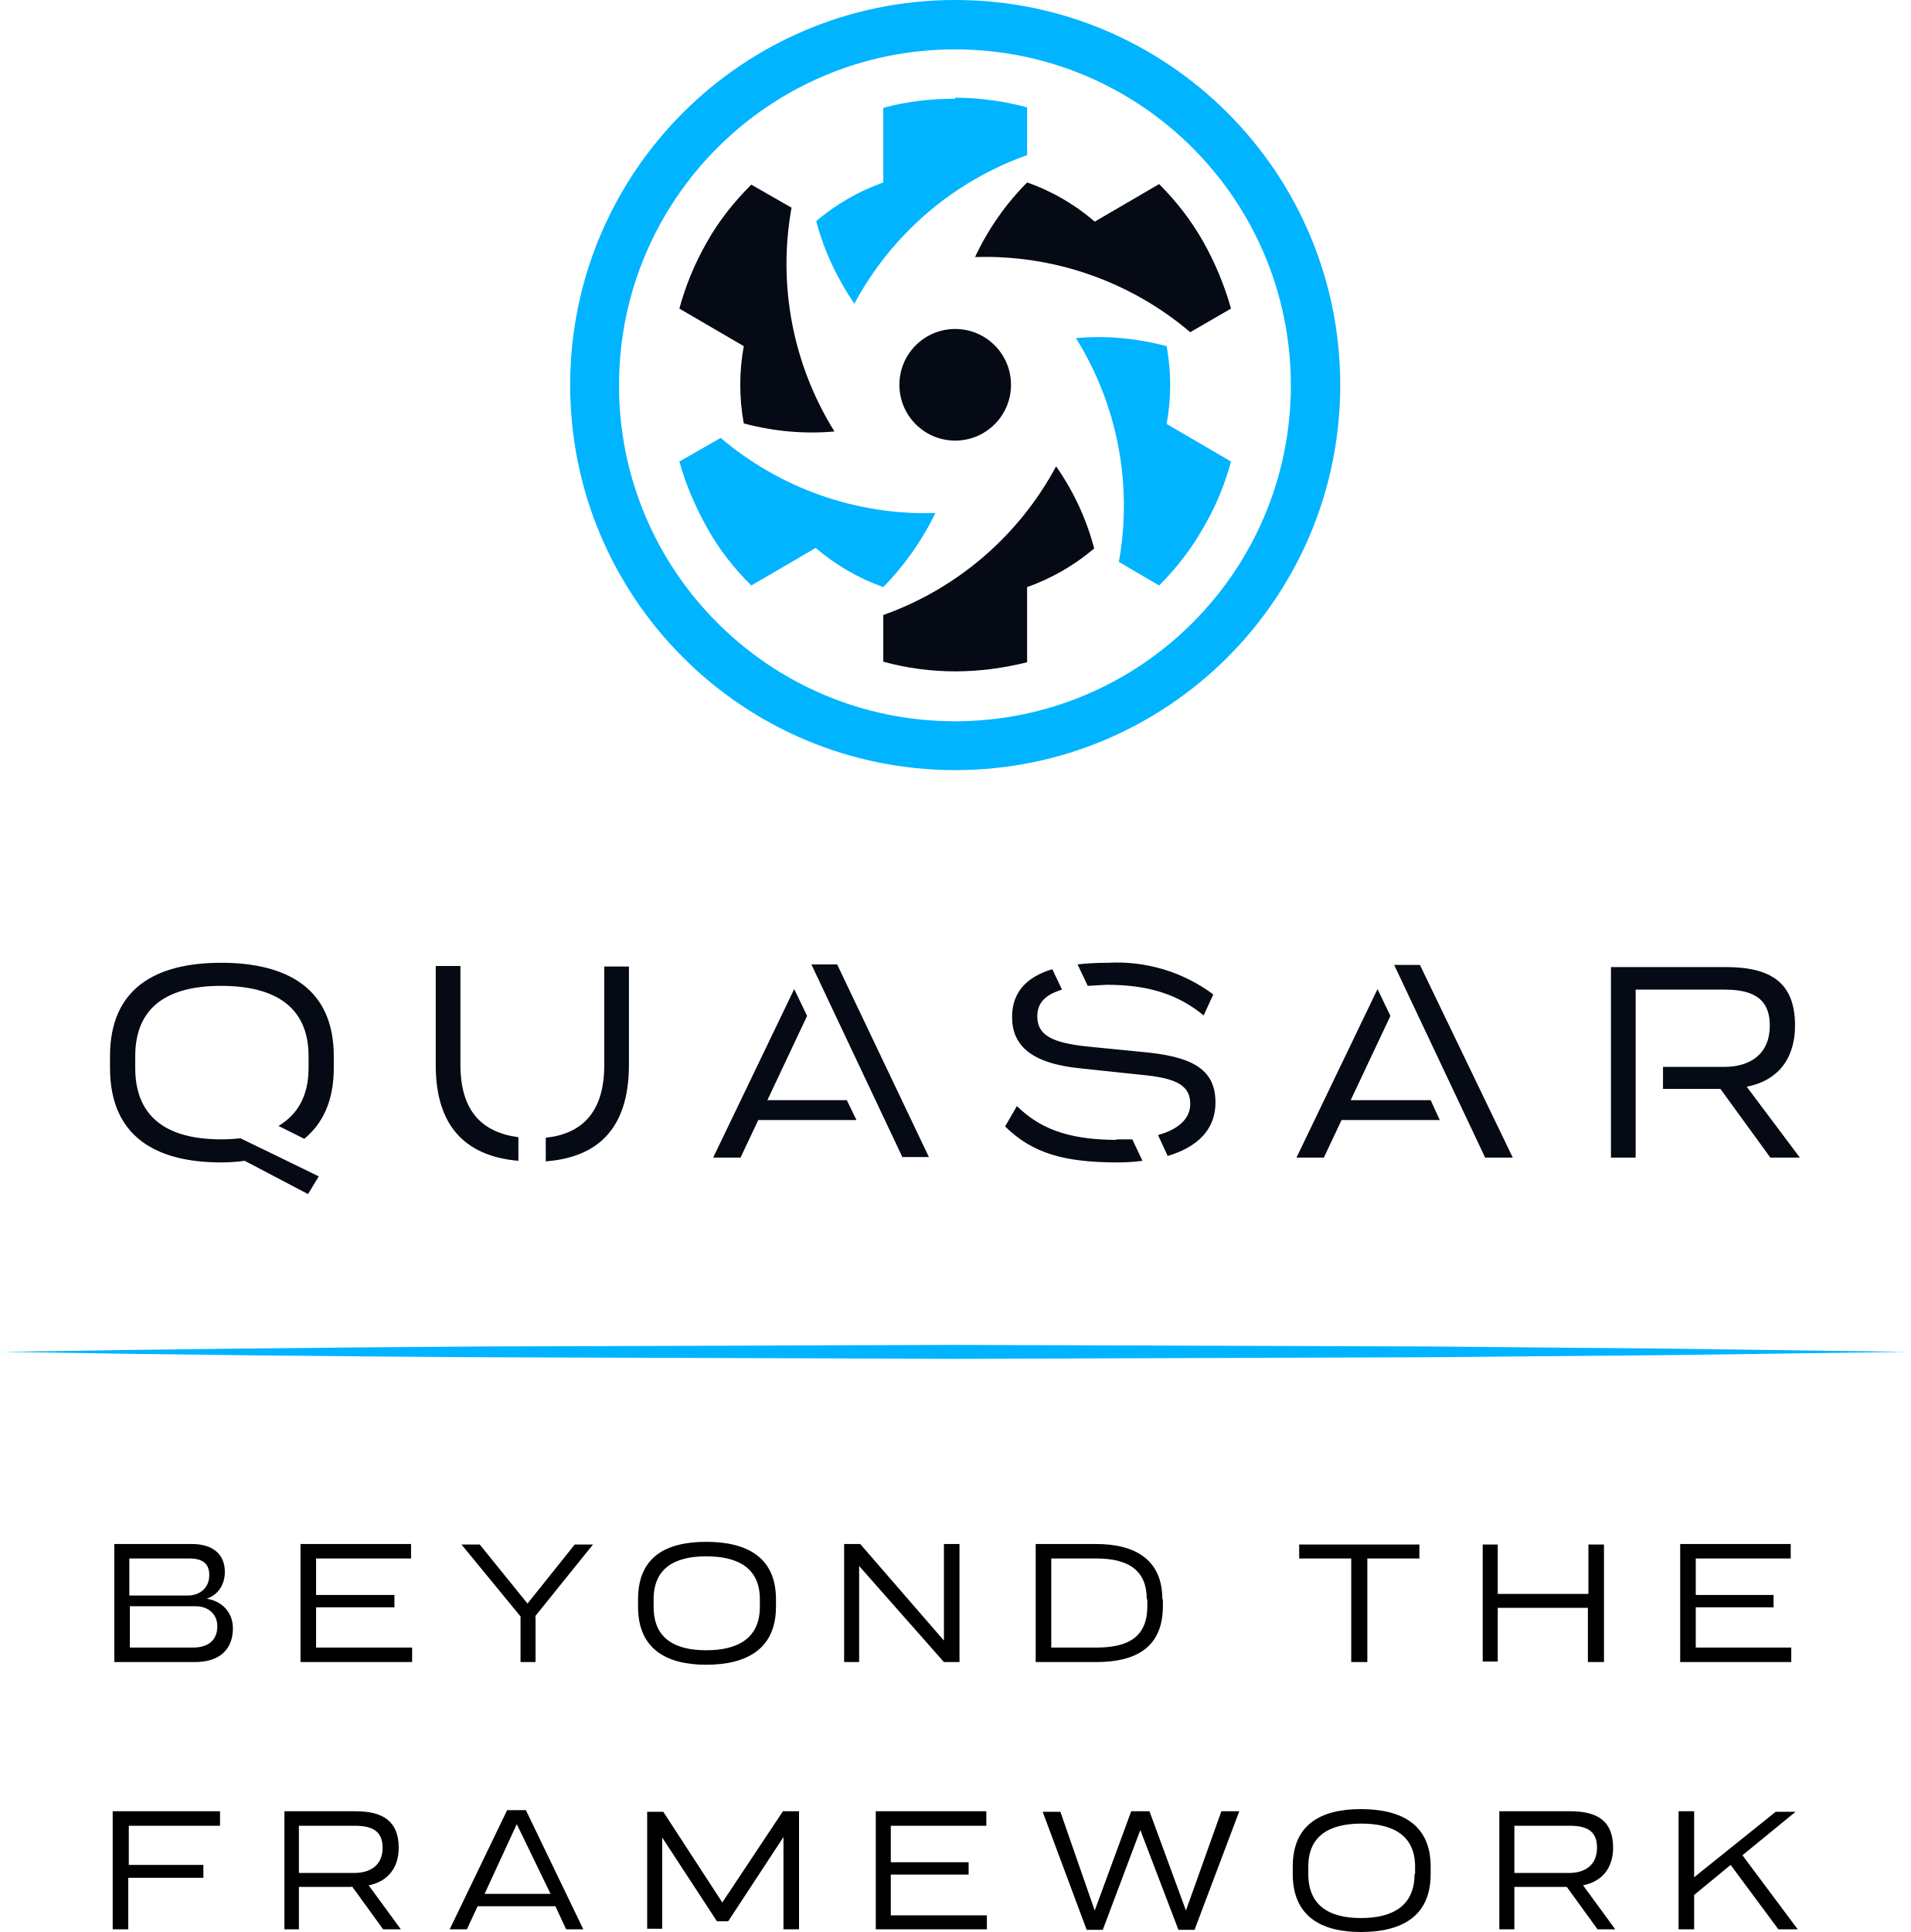
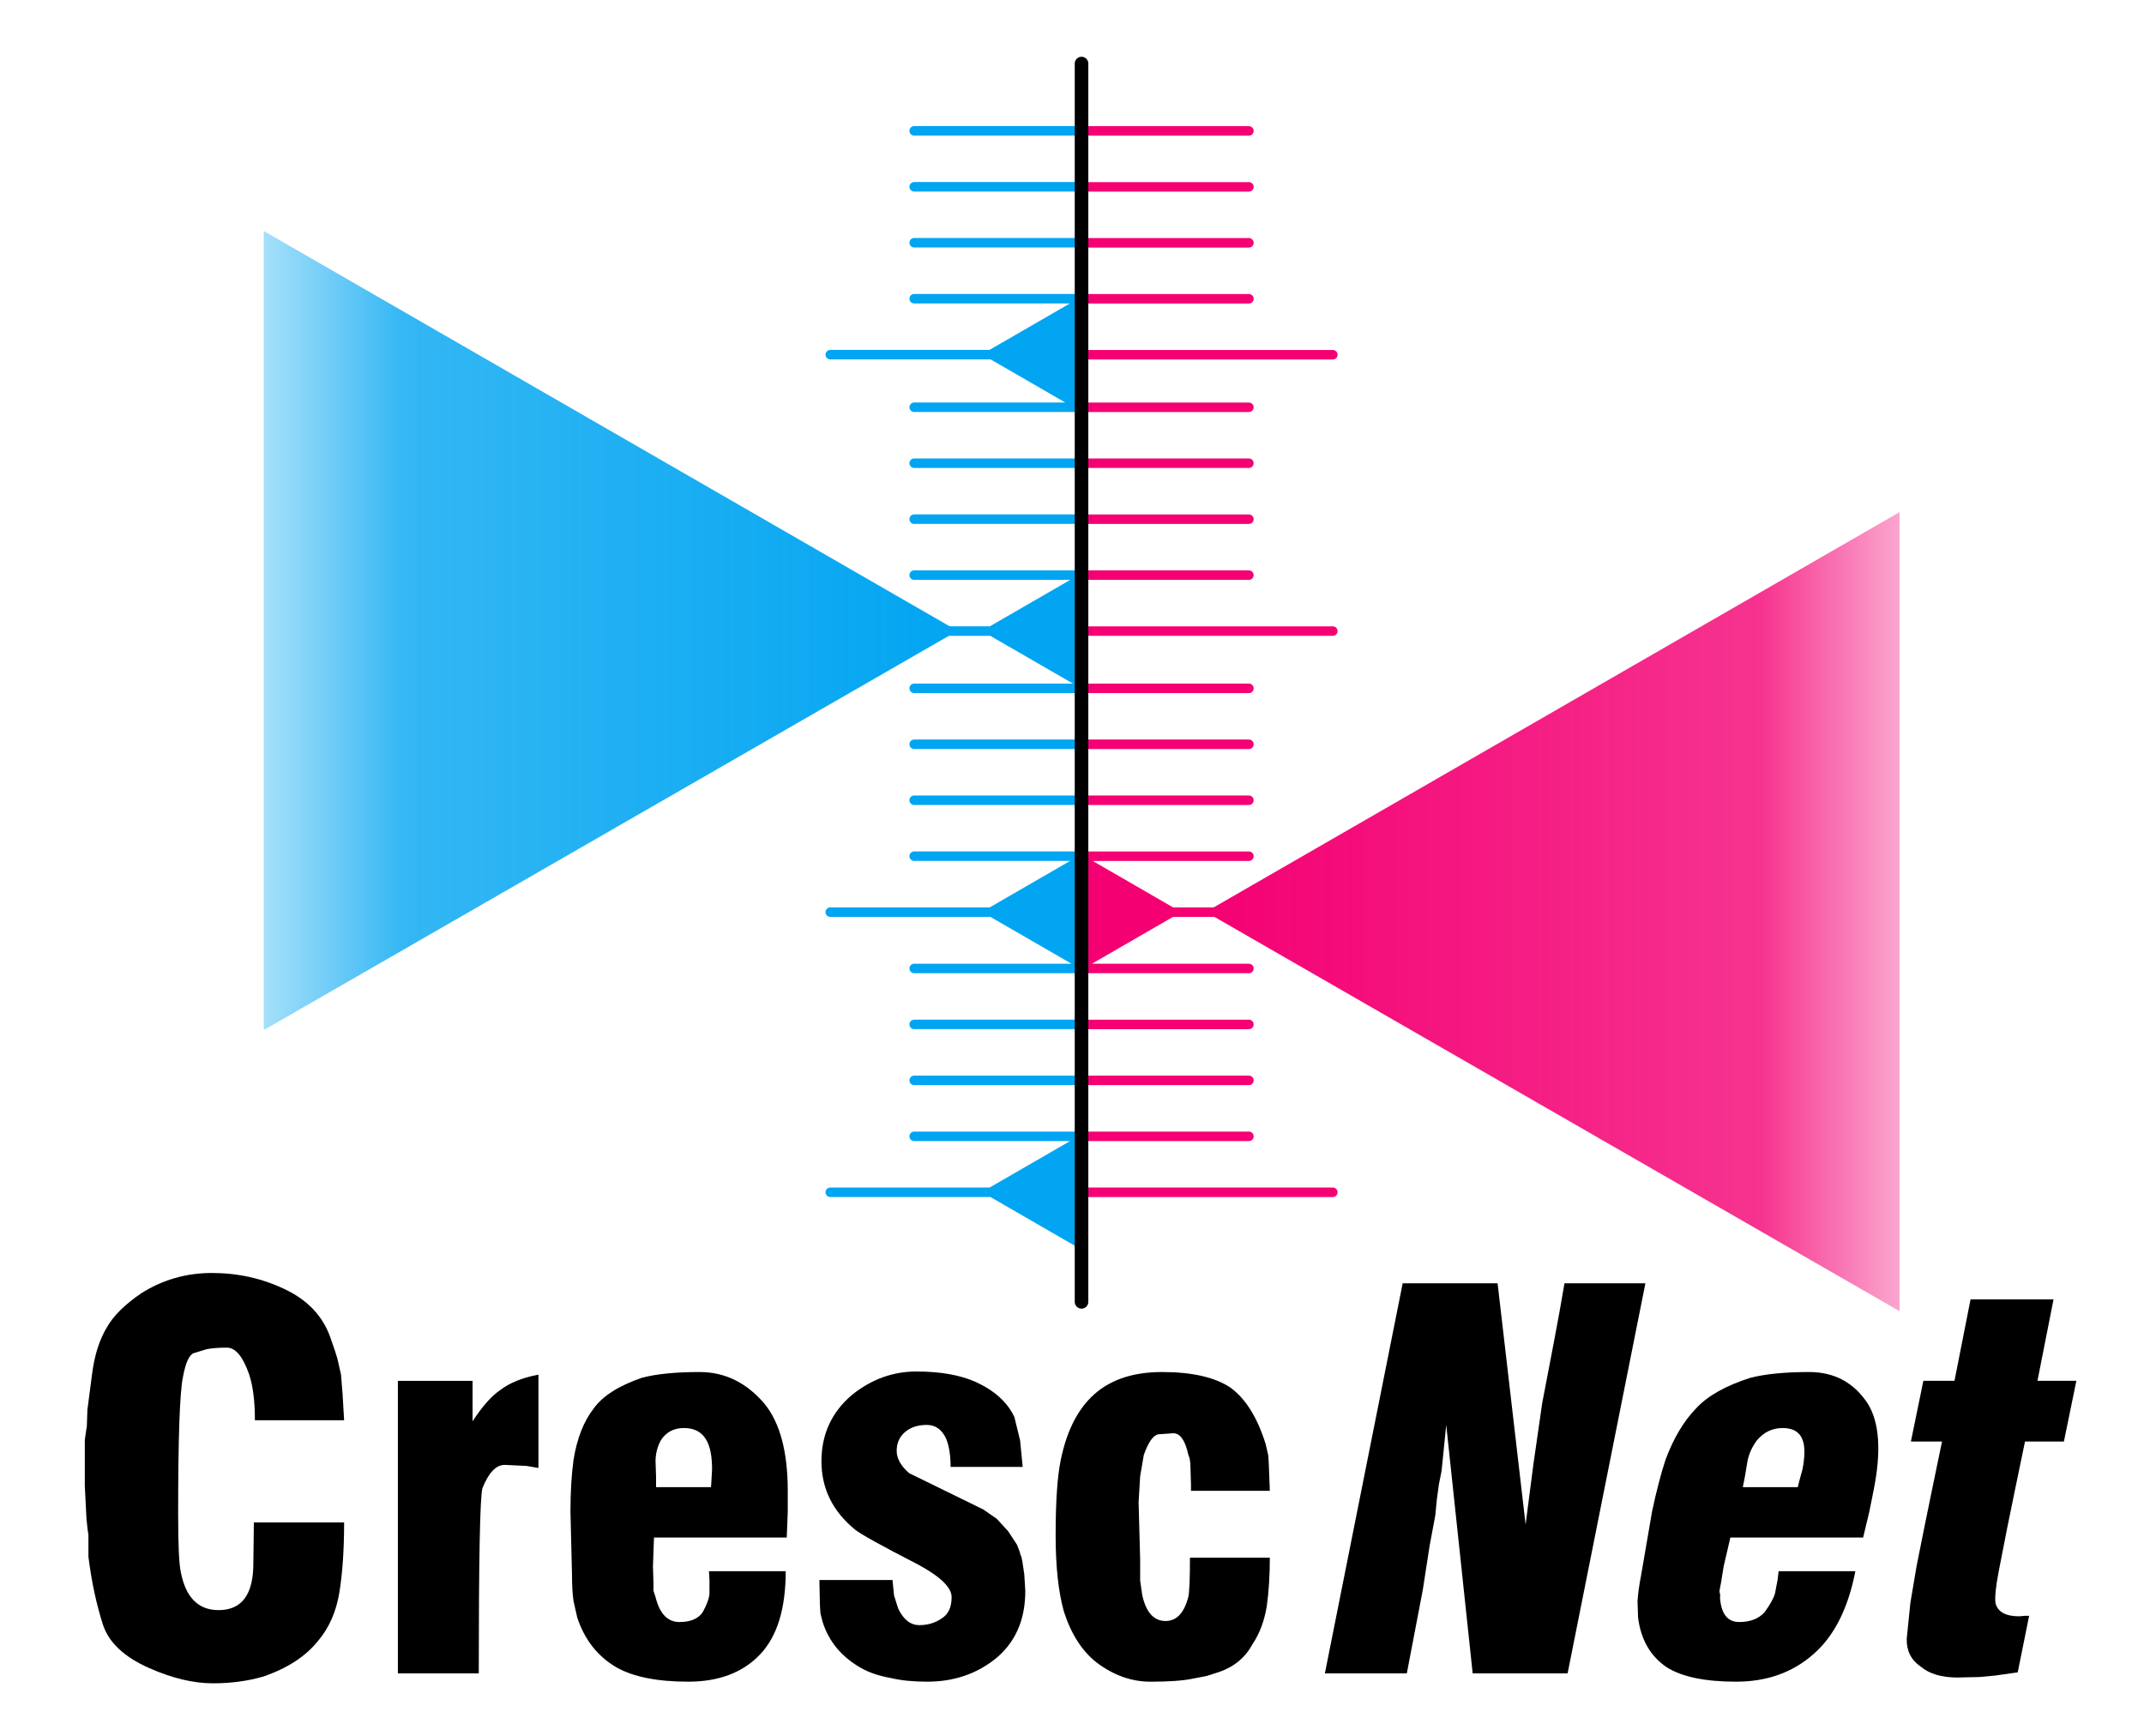
- <svg xmlns="http://www.w3.org/2000/svg" viewBox="0 0 356 360">
-   <path d="M43.4 303.4c0 3.8-2.3 6.3-7.1 6.3h-15v-22h14.4c4.3 0 6.2 2.2 6.2 5.2 0 2.6-1.5 4.4-3.4 5 2.8.4 4.9 2.5 4.9 5.5zm-8-13H24.1v6.9H35c2.1 0 4-1.3 4-3.8 0-2.2-1.3-3.1-3.7-3.1zm5.1 12.6c0-2.3-1.8-3.7-4-3.7H24.2v7.7h11.7c3.4 0 4.6-1.8 4.6-4zm36.3 4v2.7H56v-22h20.6v2.7H58.9v6.8h14.6v2.3H58.9v7.5h17.9zm23-5.8v8.5H97v-8.5l-11-13.4h3.4l8.9 11 8.8-11h3.4l-10.8 13.4zm19.1-1.8V298c0-7.9 5.2-10.7 12.7-10.7 7.5 0 13 2.8 13 10.7v1.4c0 7.9-5.5 10.8-13 10.8s-12.7-3-12.7-10.8zm22.7 0V298c0-5.7-3.9-8-10-8-6 0-9.8 2.3-9.8 8v1.4c0 5.8 3.8 8.1 9.8 8.1 6 0 10-2.3 10-8.1zm37.2-11.6v21.9h-2.9l-15.8-17.9v17.9h-2.8v-22h3l15.6 18v-18h2.9zm37.9 10.2v1.3c0 7.8-5.2 10.4-12.4 10.4H193v-22h11.2c7.2 0 12.4 2.8 12.4 10.3zm-3 0c0-5.3-3.3-7.6-9.4-7.6h-8.4V307h8.4c6 0 9.5-2 9.5-7.7V298zm50.8-7.6h-9.7v19.3h-3v-19.3h-9.7v-2.6h22.4v2.6zm34.4-2.6v21.9h-3v-10.1h-16.8v10h-2.8v-21.8h2.8v9.2H296v-9.2h2.9zm34.9 19.2v2.7h-20.7v-22h20.6v2.7H316v6.8h14.5v2.3H316v7.5h17.8zM24 340.2v7.3h13.9v2.4h-14v9.6H21v-22h20v2.7H24zm41.5 11.4h-9.8v7.9H53v-22h13.3c5.1 0 8 1.9 8 6.8 0 3.7-2 6.3-5.6 7l6 8.2h-3.3l-5.8-8zm-9.8-2.6H66c3.1 0 5.3-1.5 5.3-4.7 0-3.3-2.2-4.1-5.3-4.1H55.7v8.8zm47.9 6.2H89l-2 4.3h-3.2l10.7-22.2H98l10.7 22.2h-3.2l-2-4.3zm-1-2.3l-6.3-13-6 13h12.2zm46.3-15.3v21.9H146v-17.2L135.7 358h-2.1l-10.2-15.6v17h-2.8v-21.8h3l11 16.9 11.3-17h3zm35 19.3v2.6h-20.7v-22h20.6v2.7H166v6.8h14.5v2.3H166v7.6h17.8zm47-19.3l-8.3 22h-3l-7.1-18.6-7 18.6h-3l-8.2-22h3.3L204 356l6.8-18.5h3.4L221 356l6.6-18.5h3.3zm10 11.6v-1.4c0-7.8 5.2-10.7 12.7-10.7 7.6 0 13 2.9 13 10.7v1.4c0 7.9-5.4 10.8-13 10.8-7.5 0-12.7-3-12.7-10.8zm22.8 0v-1.4c0-5.7-4-8-10-8s-9.9 2.3-9.9 8v1.4c0 5.8 3.8 8.2 9.8 8.2 6.1 0 10-2.4 10-8.2zm28.3 2.4h-9.8v7.9h-2.8v-22h13.2c5.2 0 8 1.9 8 6.8 0 3.7-2 6.3-5.6 7l6 8.2h-3.3l-5.8-8zm-9.8-2.6h10.2c3 0 5.2-1.5 5.2-4.7 0-3.3-2.1-4.1-5.2-4.1h-10.2v8.8zm40.3-1.5l-6.8 5.6v6.4h-2.9v-22h2.9v12.3l15.2-12.2h3.7l-9.9 8.1 10.3 13.8h-3.6l-8.9-12z" />
-   <path fill="#050A14" d="M188.4 71.7a10.4 10.4 0 01-20.8 0 10.4 10.4 0 1120.8 0zM224.2 45c-2.2-3.9-5-7.5-8.2-10.7l-12 7c-3.7-3.2-8-5.7-12.6-7.3a49.4 49.4 0 00-9.7 13.9 59 59 0 0140.1 14l7.6-4.4a57 57 0 00-5.2-12.5zM178 125.1c4.5 0 9-.6 13.4-1.7v-14a40 40 0 0012.5-7.2 47.7 47.7 0 00-7.1-15.3 59 59 0 01-32.2 27.7v8.7c4.4 1.2 8.9 1.8 13.4 1.8zM131.8 45c-2.3 4-4 8.1-5.2 12.5l12 7a40 40 0 000 14.4c5.7 1.5 11.3 2 16.9 1.5a59 59 0 01-8-41.7l-7.5-4.3c-3.2 3.2-6 6.7-8.2 10.6z" />
-   <path fill="#00B4FF" d="M224.2 98.4c2.3-3.9 4-8 5.2-12.4l-12-7a40 40 0 000-14.5c-5.7-1.5-11.3-2-16.9-1.5a59 59 0 018 41.7l7.5 4.4c3.2-3.2 6-6.8 8.2-10.7zm-92.4 0c2.2 4 5 7.5 8.2 10.7l12-7a40 40 0 0012.6 7.3c4-4.1 7.3-8.8 9.7-13.8a59 59 0 01-40-14l-7.7 4.4c1.2 4.3 3 8.5 5.2 12.4zm46.2-80c-4.5 0-9 .5-13.4 1.7V34a40 40 0 00-12.5 7.2c1.5 5.7 4 10.8 7.1 15.4a59 59 0 0132.2-27.7V20a53.3 53.3 0 00-13.4-1.8z" />
-   <path fill="#00B4FF" d="M178 9.2a62.6 62.6 0 11-.1 125.2A62.6 62.6 0 01178 9.2m0-9.2a71.7 71.7 0 100 143.5A71.7 71.7 0 00178 0z" />
-   <path fill="#050A14" d="M96.6 212v4.3c-9.2-.8-15.4-5.8-15.4-17.8V180h4.6v18.4c0 8.6 4 12.6 10.8 13.5zm16-31.9v18.4c0 8.9-4.3 12.8-10.9 13.5v4.4c9.2-.7 15.5-5.6 15.5-18v-18.3h-4.7zM62.2 199v-2.2c0-12.7-8.8-17.4-21-17.4-12.1 0-20.7 4.7-20.7 17.4v2.2c0 12.8 8.6 17.6 20.7 17.6 1.5 0 3-.1 4.4-.3l11.8 6.2 2-3.3-8.2-4-6.4-3.1a32 32 0 01-3.6.2c-9.8 0-16-3.9-16-13.3v-2.2c0-9.3 6.2-13.1 16-13.1 9.9 0 16.3 3.8 16.3 13.1v2.2c0 5.3-2.1 8.7-5.6 10.8l4.8 2.4c3.4-2.8 5.5-7 5.5-13.2zM168 215.6h5.1L156 179.7h-4.8l17 36zM143 205l7.4-15.7-2.4-5-15.1 31.4h5.1l3.3-7h18.3l-1.8-3.7H143zm133.7 10.7h5.2l-17.3-35.9h-4.8l17 36zm-25-10.7l7.4-15.7-2.4-5-15.1 31.4h5.1l3.3-7h18.3l-1.7-3.7h-14.8zm73.8-2.5c6-1.2 9-5.4 9-11.4 0-8-4.5-10.9-12.9-10.9h-21.4v35.5h4.6v-31.3h16.5c5 0 8.5 1.4 8.5 6.7 0 5.2-3.5 7.7-8.5 7.7h-11.4v4.1h10.7l9.3 12.8h5.5l-9.9-13.2zm-117.4 9.9c-9.7 0-14.7-2.5-18.6-6.3l-2.2 3.8c5.1 5 11 6.7 21 6.7 1.6 0 3.1-.1 4.6-.3l-1.9-4h-3zm18.4-7c0-6.4-4.7-8.6-13.8-9.4l-10.1-1c-6.7-.7-9.3-2.2-9.3-5.6 0-2.5 1.4-4 4.6-5l-1.8-3.8c-4.7 1.4-7.5 4.2-7.5 8.9 0 5.2 3.4 8.7 13 9.6l11.3 1.2c6.4.6 8.9 2 8.9 5.4 0 2.7-2.1 4.7-6 5.8l1.8 3.9c5.3-1.6 8.9-4.7 8.9-10zm-20.3-21.9c7.9 0 13.3 1.8 18.1 5.7l1.8-3.9a30 30 0 00-19.6-5.9c-2 0-4 .1-5.7.3l1.9 4 3.5-.2z" />
-   <path fill="#00B4FF" d="M.5 251.9c29.6-.5 59.2-.8 88.8-1l88.7-.3 88.7.3 44.4.4 44.4.6-44.4.6-44.4.4-88.7.3-88.7-.3a7981 7981 0 01-88.8-1z" />
-   <path fill="none" d="M-565.2 324H-252v15.8h-313.2z" />
+ <svg xmlns="http://www.w3.org/2000/svg" xmlns:xlink="http://www.w3.org/1999/xlink" id="svg8" version="1.1" viewBox="0 0 105 85" height="85mm" width="105mm">
+   <defs id="defs2">
+     <linearGradient id="linearGradient1012">
+       <stop style="stop-color:#01a5f1;stop-opacity:0.35" offset="0" id="stop1008" />
+       <stop id="stop1018" offset="0.2" style="stop-color:#01a5f1;stop-opacity:0.8" />
+       <stop style="stop-color:#01a5f1;stop-opacity:1" offset="1" id="stop1010" />
+     </linearGradient>
+     <linearGradient id="linearGradient996">
+       <stop style="stop-color:#f40073;stop-opacity:1;" offset="0" id="stop992" />
+       <stop id="stop1016" offset="0.8" style="stop-color:#f40073;stop-opacity:0.8" />
+       <stop style="stop-color:#f40073;stop-opacity:0.35" offset="1" id="stop994" />
+     </linearGradient>
+     <rect id="rect849" height="25.771" width="105.166" y="128.156" x="53.187" />
+     <linearGradient xlink:href="#linearGradient996" id="linearGradient998" x1="109.447" y1="110.217" x2="143.423" y2="110.217" gradientUnits="userSpaceOnUse" gradientTransform="translate(2.547622,2.779468)" />
+     <linearGradient xlink:href="#linearGradient1012" id="linearGradient1014" x1="63.61" y1="96.453" x2="97.587" y2="96.453" gradientUnits="userSpaceOnUse" gradientTransform="translate(2.250301,2.779468)" />
+   </defs>
+   <g transform="translate(-52.94335,-68.35577)" id="layer1">
+     <g aria-label="CrescNet" transform="translate(2.815971,1.175851)" id="text847" style="font-style:normal;font-weight:normal;font-size:22.578px;line-height:1.05;font-family:sans-serif;letter-spacing:0px;word-spacing:0px;white-space:pre;shape-inside:url(#rect849);fill:#000000;fill-opacity:1;stroke:none">
+       <path d="m 66.98,141.731 h -4.42 l -0.025,2.007 q 0,2.286 -1.702,2.286 -1.499,0 -1.854,-1.88 -0.127,-0.584 -0.127,-2.845 0,-5.512 0.229,-6.655 0.203,-1.143 0.584,-1.219 l 0.584,-0.178 q 0.381,-0.076 0.991,-0.076 0.635,0 1.092,1.321 0.279,0.838 0.279,2.235 h 4.369 l -0.076,-1.295 -0.076,-0.94 -0.178,-0.787 -0.127,-0.406 -0.229,-0.66 q -0.559,-1.549 -2.235,-2.337 -1.651,-0.787 -3.556,-0.787 -1.88,0 -3.454,0.991 -1.194,0.813 -1.676,1.651 -0.559,0.914 -0.737,2.311 l -0.229,1.753 -0.025,0.762 q 0,0.076 -0.025,0.178 -0.051,0.356 -0.076,0.533 v 0.864 1.372 l 0.076,1.524 q 0,0.102 0.025,0.279 0.025,0.305 0.076,0.61 v 1.067 q 0.229,1.829 0.711,3.327 0.432,1.321 2.286,2.134 1.676,0.737 3.099,0.737 1.321,0 2.464,-0.33 1.778,-0.61 2.692,-1.753 0.813,-0.965 1.041,-2.388 0.229,-1.422 0.229,-3.404 z" style="font-style:normal;font-variant:normal;font-weight:900;font-stretch:normal;font-size:25.4px;font-family:'Milford Black';-inkscape-font-specification:'Milford Black, Heavy'" id="path855" />
+       <path d="m 76.497,139.064 v -4.572 q -1.194,0.229 -1.88,0.762 -0.635,0.432 -1.346,1.524 v -1.981 h -3.658 v 14.326 h 3.962 q 0,-8.382 0.178,-9.068 0.457,-1.143 1.092,-1.143 l 1.067,0.051 z" style="font-style:normal;font-variant:normal;font-weight:900;font-stretch:normal;font-size:25.4px;font-family:'Milford Black';-inkscape-font-specification:'Milford Black, Heavy'" id="path857" />
+       <path d="m 88.707,141.197 v -1.016 q 0,-2.87 -1.143,-4.267 -1.321,-1.549 -3.175,-1.549 -1.753,0 -2.819,0.279 -1.702,0.584 -2.362,1.499 -0.737,0.94 -0.991,2.515 -0.152,1.092 -0.152,2.54 l 0.076,3.099 q 0,0.787 0.076,1.295 l 0.178,0.787 q 0.533,1.626 1.905,2.438 1.245,0.711 3.531,0.711 2.261,0 3.531,-1.346 1.245,-1.321 1.245,-4.064 h -3.759 l 0.025,0.432 v 0.66 q -0.025,0.356 -0.33,0.914 -0.33,0.483 -1.143,0.483 -0.864,0 -1.168,-1.219 0,-0.025 -0.051,-0.152 -0.025,-0.102 -0.051,-0.152 v -0.406 l -0.025,-0.787 0.051,-1.422 h 6.502 z m -3.708,-2.057 -0.025,0.457 -0.025,0.406 h -2.692 v -0.508 l -0.025,-0.762 q 0,-0.533 0.254,-1.016 0.381,-0.61 1.143,-0.61 0.787,0 1.118,0.635 0.254,0.483 0.254,1.397 z" style="font-style:normal;font-variant:normal;font-weight:900;font-stretch:normal;font-size:25.4px;font-family:'Milford Black';-inkscape-font-specification:'Milford Black, Heavy'" id="path859" />
+       <path d="m 100.341,145.083 -0.051,-0.813 -0.102,-0.686 q -0.025,-0.051 -0.025,-0.127 -0.025,-0.076 -0.051,-0.127 l -0.051,-0.178 q -0.102,-0.279 -0.127,-0.33 l -0.432,-0.66 -0.559,-0.61 -0.66,-0.457 -3.632,-1.778 q -0.61,-0.533 -0.61,-1.092 0,-0.584 0.432,-0.94 0.406,-0.33 1.041,-0.33 0.66,0 0.965,0.711 0.203,0.533 0.203,1.346 h 3.531 l -0.127,-1.295 -0.279,-1.143 q -0.508,-1.092 -1.905,-1.727 -1.143,-0.508 -2.896,-0.508 -1.727,0 -3.15,1.143 -1.499,1.27 -1.499,3.251 0,2.007 1.651,3.353 0.406,0.33 3.073,1.702 1.651,0.889 1.651,1.6 0,0.737 -0.483,1.041 -0.483,0.33 -1.092,0.33 -0.66,0 -1.041,-0.813 l -0.203,-0.635 -0.076,-0.762 h -3.581 l 0.025,1.194 0.025,0.432 0.102,0.406 q 0.457,1.473 1.905,2.286 0.584,0.33 1.448,0.483 0.737,0.178 1.778,0.178 1.905,0 3.302,-1.092 1.499,-1.194 1.499,-3.353 z" style="font-style:normal;font-variant:normal;font-weight:900;font-stretch:normal;font-size:25.4px;font-family:'Milford Black';-inkscape-font-specification:'Milford Black, Heavy'" id="path861" />
+       <path d="m 112.316,143.458 h -3.912 q 0,1.524 -0.076,1.905 -0.305,1.194 -1.118,1.194 -0.864,0 -1.143,-1.27 l -0.102,-0.711 v -1.041 l -0.076,-2.794 0.076,-1.27 0.178,-1.041 q 0.33,-0.94 0.711,-1.016 l 0.737,-0.051 q 0.508,0 0.737,1.067 0.102,0.203 0.102,0.635 l 0.025,0.838 v 0.279 h 3.861 l -0.051,-1.321 -0.025,-0.406 -0.127,-0.559 q -0.61,-1.956 -1.727,-2.769 -1.143,-0.762 -3.353,-0.762 -2.235,0 -3.48,1.245 -1.067,1.067 -1.473,3.048 -0.254,1.194 -0.254,3.708 0,2.286 0.406,3.734 0.533,1.651 1.6,2.489 1.245,0.94 2.642,0.94 1.372,0 2.083,-0.152 l 0.66,-0.127 0.635,-0.203 q 1.092,-0.381 1.626,-1.372 0.508,-0.762 0.686,-1.829 0.152,-1.067 0.152,-2.388 z" style="font-style:normal;font-variant:normal;font-weight:900;font-stretch:normal;font-size:25.4px;font-family:'Milford Black';-inkscape-font-specification:'Milford Black, Heavy'" id="path863" />
+       <path d="m 126.899,149.122 3.81,-19.101 h -3.962 l -0.254,1.448 -0.279,1.499 -0.559,2.921 -0.432,2.997 -0.381,2.946 -1.372,-11.811 h -4.648 l -3.81,19.101 h 4.013 l 0.787,-4.115 0.152,-0.991 0.178,-1.143 0.279,-1.499 0.076,-0.787 0.102,-0.737 0.127,-0.635 0.229,-2.261 1.295,12.167 z" style="font-style:italic;font-variant:normal;font-weight:normal;font-stretch:normal;font-size:25.4px;font-family:'Milford Black';-inkscape-font-specification:'Milford Black, Italic'" id="path865" />
+       <path d="m 141.677,141.197 0.203,-1.016 q 0.584,-2.87 -0.279,-4.267 -1.016,-1.549 -2.87,-1.549 -1.753,0 -2.87,0.279 -1.829,0.584 -2.667,1.499 -0.914,0.94 -1.499,2.515 -0.356,1.092 -0.66,2.54 l -0.533,3.099 q -0.152,0.787 -0.178,1.295 l 0.025,0.787 q 0.203,1.626 1.397,2.438 1.118,0.711 3.404,0.711 2.261,0 3.785,-1.346 1.524,-1.321 2.057,-4.064 h -3.759 l -0.051,0.432 -0.127,0.66 q -0.102,0.356 -0.508,0.914 -0.432,0.483 -1.245,0.483 -0.864,0 -0.94,-1.219 0.025,-0.025 0,-0.152 -0.025,-0.102 -0.025,-0.152 l 0.076,-0.406 0.127,-0.787 0.33,-1.422 h 6.502 z m -3.277,-2.057 -0.127,0.457 -0.102,0.406 h -2.692 l 0.102,-0.508 0.127,-0.762 q 0.102,-0.533 0.457,-1.016 0.508,-0.61 1.27,-0.61 0.787,0 0.991,0.635 0.152,0.483 -0.025,1.397 z" style="font-style:italic;font-variant:normal;font-weight:normal;font-stretch:normal;font-size:25.4px;font-family:'Milford Black';-inkscape-font-specification:'Milford Black, Italic'" id="path867" />
+       <path d="m 148.943,149.071 0.559,-2.769 h -0.203 l -0.279,0.025 q -1.016,0 -1.168,-0.66 -0.051,-0.432 0.152,-1.499 l 0.432,-2.21 0.432,-2.108 0.432,-2.083 h 1.905 l 0.61,-2.972 h -1.905 l 0.787,-3.988 h -4.064 l -0.787,3.988 h -1.524 l -0.61,2.972 h 1.524 l -0.432,2.083 -0.432,2.108 -0.381,1.905 -0.305,1.803 -0.178,1.753 q -0.025,0.889 0.686,1.372 0.635,0.533 1.803,0.533 l 1.092,-0.025 0.787,-0.076 z" style="font-style:italic;font-variant:normal;font-weight:normal;font-stretch:normal;font-size:25.4px;font-family:'Milford Black';-inkscape-font-specification:'Milford Black, Italic'" id="path869" />
+     </g>
+     <path id="path850" style="fill:url(#linearGradient1014);fill-opacity:1;stroke-width:1.349;stroke-linecap:round;stroke-linejoin:round" d="M 99.837,99.247 65.86,118.797 V 79.668 Z" />
+     <path d="m 111.995,113.011 33.977,19.55 V 93.433 Z" style="fill:url(#linearGradient998);fill-opacity:1;stroke:none;stroke-width:1.349;stroke-linecap:round;stroke-linejoin:round" id="path864" />
+     <path id="path1028" style="fill:#f40073;fill-opacity:1;stroke:#f40073;stroke-width:0.465;stroke-linecap:round;stroke-linejoin:miter;stroke-miterlimit:4;stroke-dasharray:none;stroke-opacity:1" d="m 110.331,113.02 -4.184,-2.416 v 4.832 z m -4.421,13.72 h 12.307 m -12.307,-2.74 h 8.197 m -8.197,-2.74 h 8.197 m -8.197,-2.74 h 8.197 m -8.197,-2.74 h 8.197 m -8.197,-2.758 h 6.684 m -6.684,-2.74 h 8.197 m -8.197,-2.74 h 8.197 m -8.197,-2.74 h 8.197 m -8.197,-2.74 h 8.197 m -8.197,-2.803 h 12.307 m -12.307,-2.74 h 8.197 m -8.197,-2.74 h 8.197 m -8.197,-2.74 h 8.197 m -8.197,-2.74 h 8.197 m -8.197,-2.573 h 12.307 m -12.307,-2.74 h 8.197 m -8.197,-2.74 h 8.197 m -8.197,-2.74 h 8.197 m -8.197,-2.74 h 8.197" />
+     <path id="path1030" style="fill:#01a5f1;fill-opacity:1;stroke:#01a5f1;stroke-width:0.465;stroke-linecap:round;stroke-linejoin:miter;stroke-miterlimit:4;stroke-dasharray:none;stroke-opacity:1" d="m 101.492,113.011 4.184,-2.416 v 4.832 z m 0,13.716 4.184,-2.416 v 4.832 z m 0,-41.021 4.184,-2.416 v 4.832 z m 0,13.546 4.184,-2.416 v 4.832 z M 93.604,126.739 h 12.307 m -8.197,-2.74 h 8.197 m -8.197,-2.74 h 8.197 m -8.197,-2.74 h 8.197 m -8.197,-2.74 h 8.197 m -12.307,-2.758 h 12.307 m -8.197,-2.74 h 8.197 m -8.197,-2.74 h 8.197 m -8.197,-2.74 h 8.197 m -8.197,-2.74 h 8.197 m -6.59,-2.803 h 6.59 m -8.197,-2.74 h 8.197 m -8.197,-2.74 h 8.197 m -8.197,-2.74 h 8.197 m -8.197,-2.74 h 8.197 M 93.604,85.722 h 12.307 m -8.197,-2.74 h 8.197 m -8.197,-2.74 h 8.197 m -8.197,-2.74 h 8.197 m -8.197,-2.74 h 8.197" />
+     <path style="fill:none;stroke:#000000;stroke-width:0.665;stroke-linecap:round;stroke-linejoin:miter;stroke-miterlimit:4;stroke-dasharray:none;stroke-opacity:1" d="M 105.91,132.105 V 71.468" id="path868" />
+   </g>
</svg>
